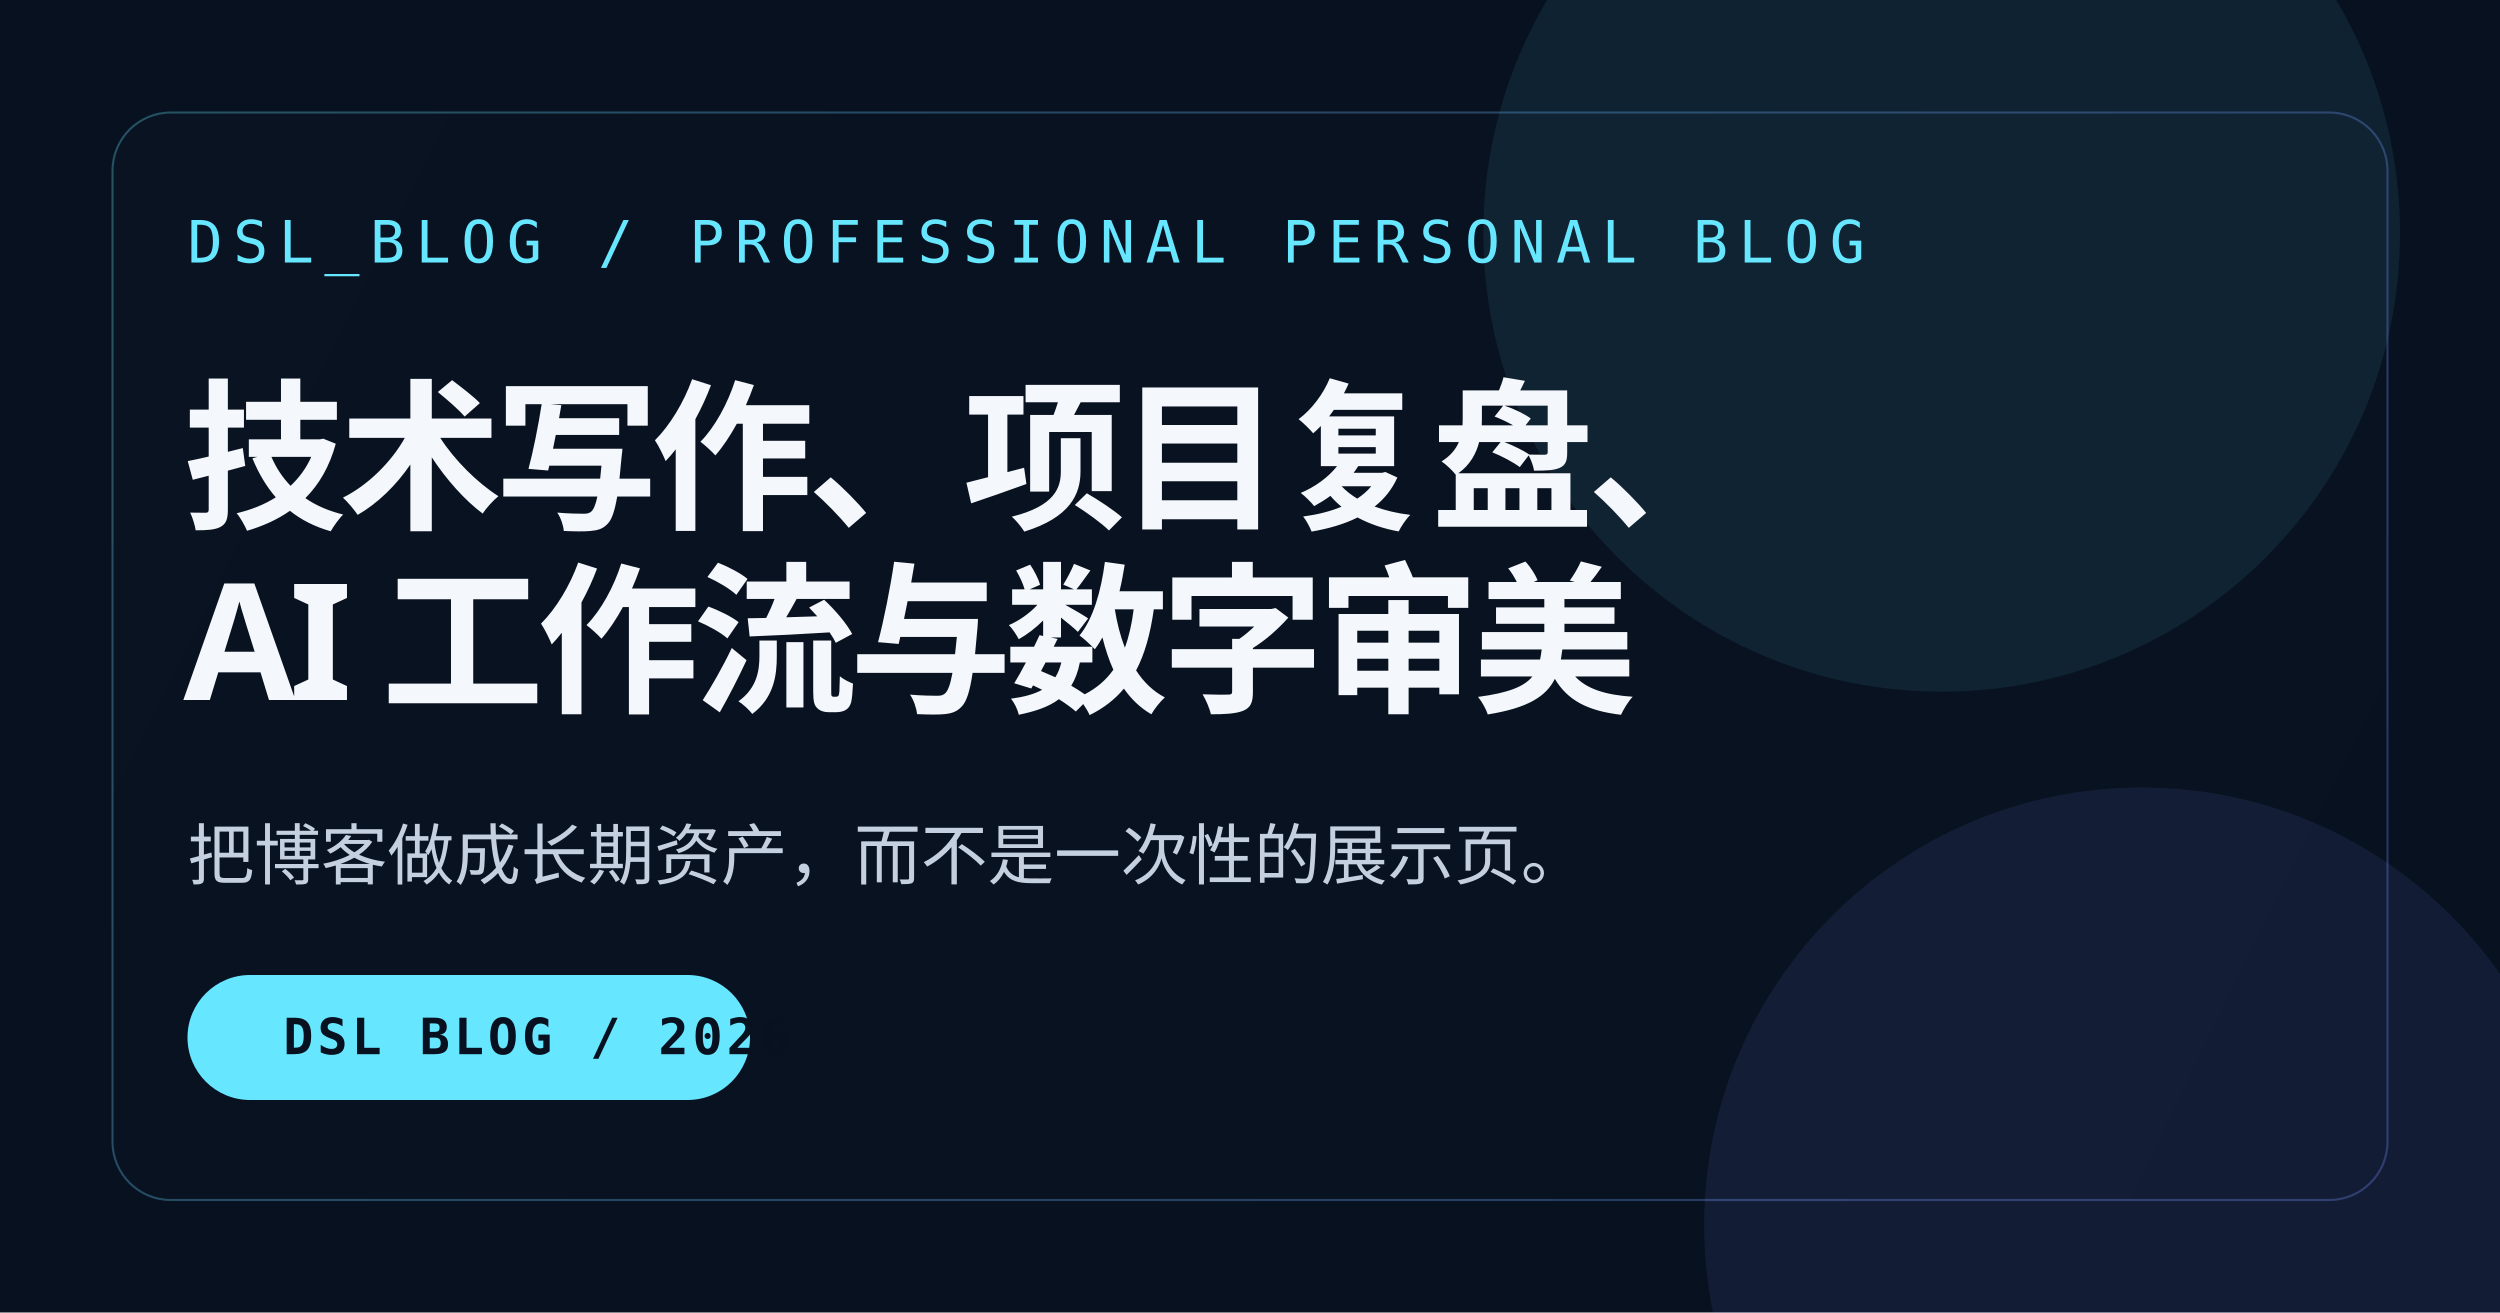
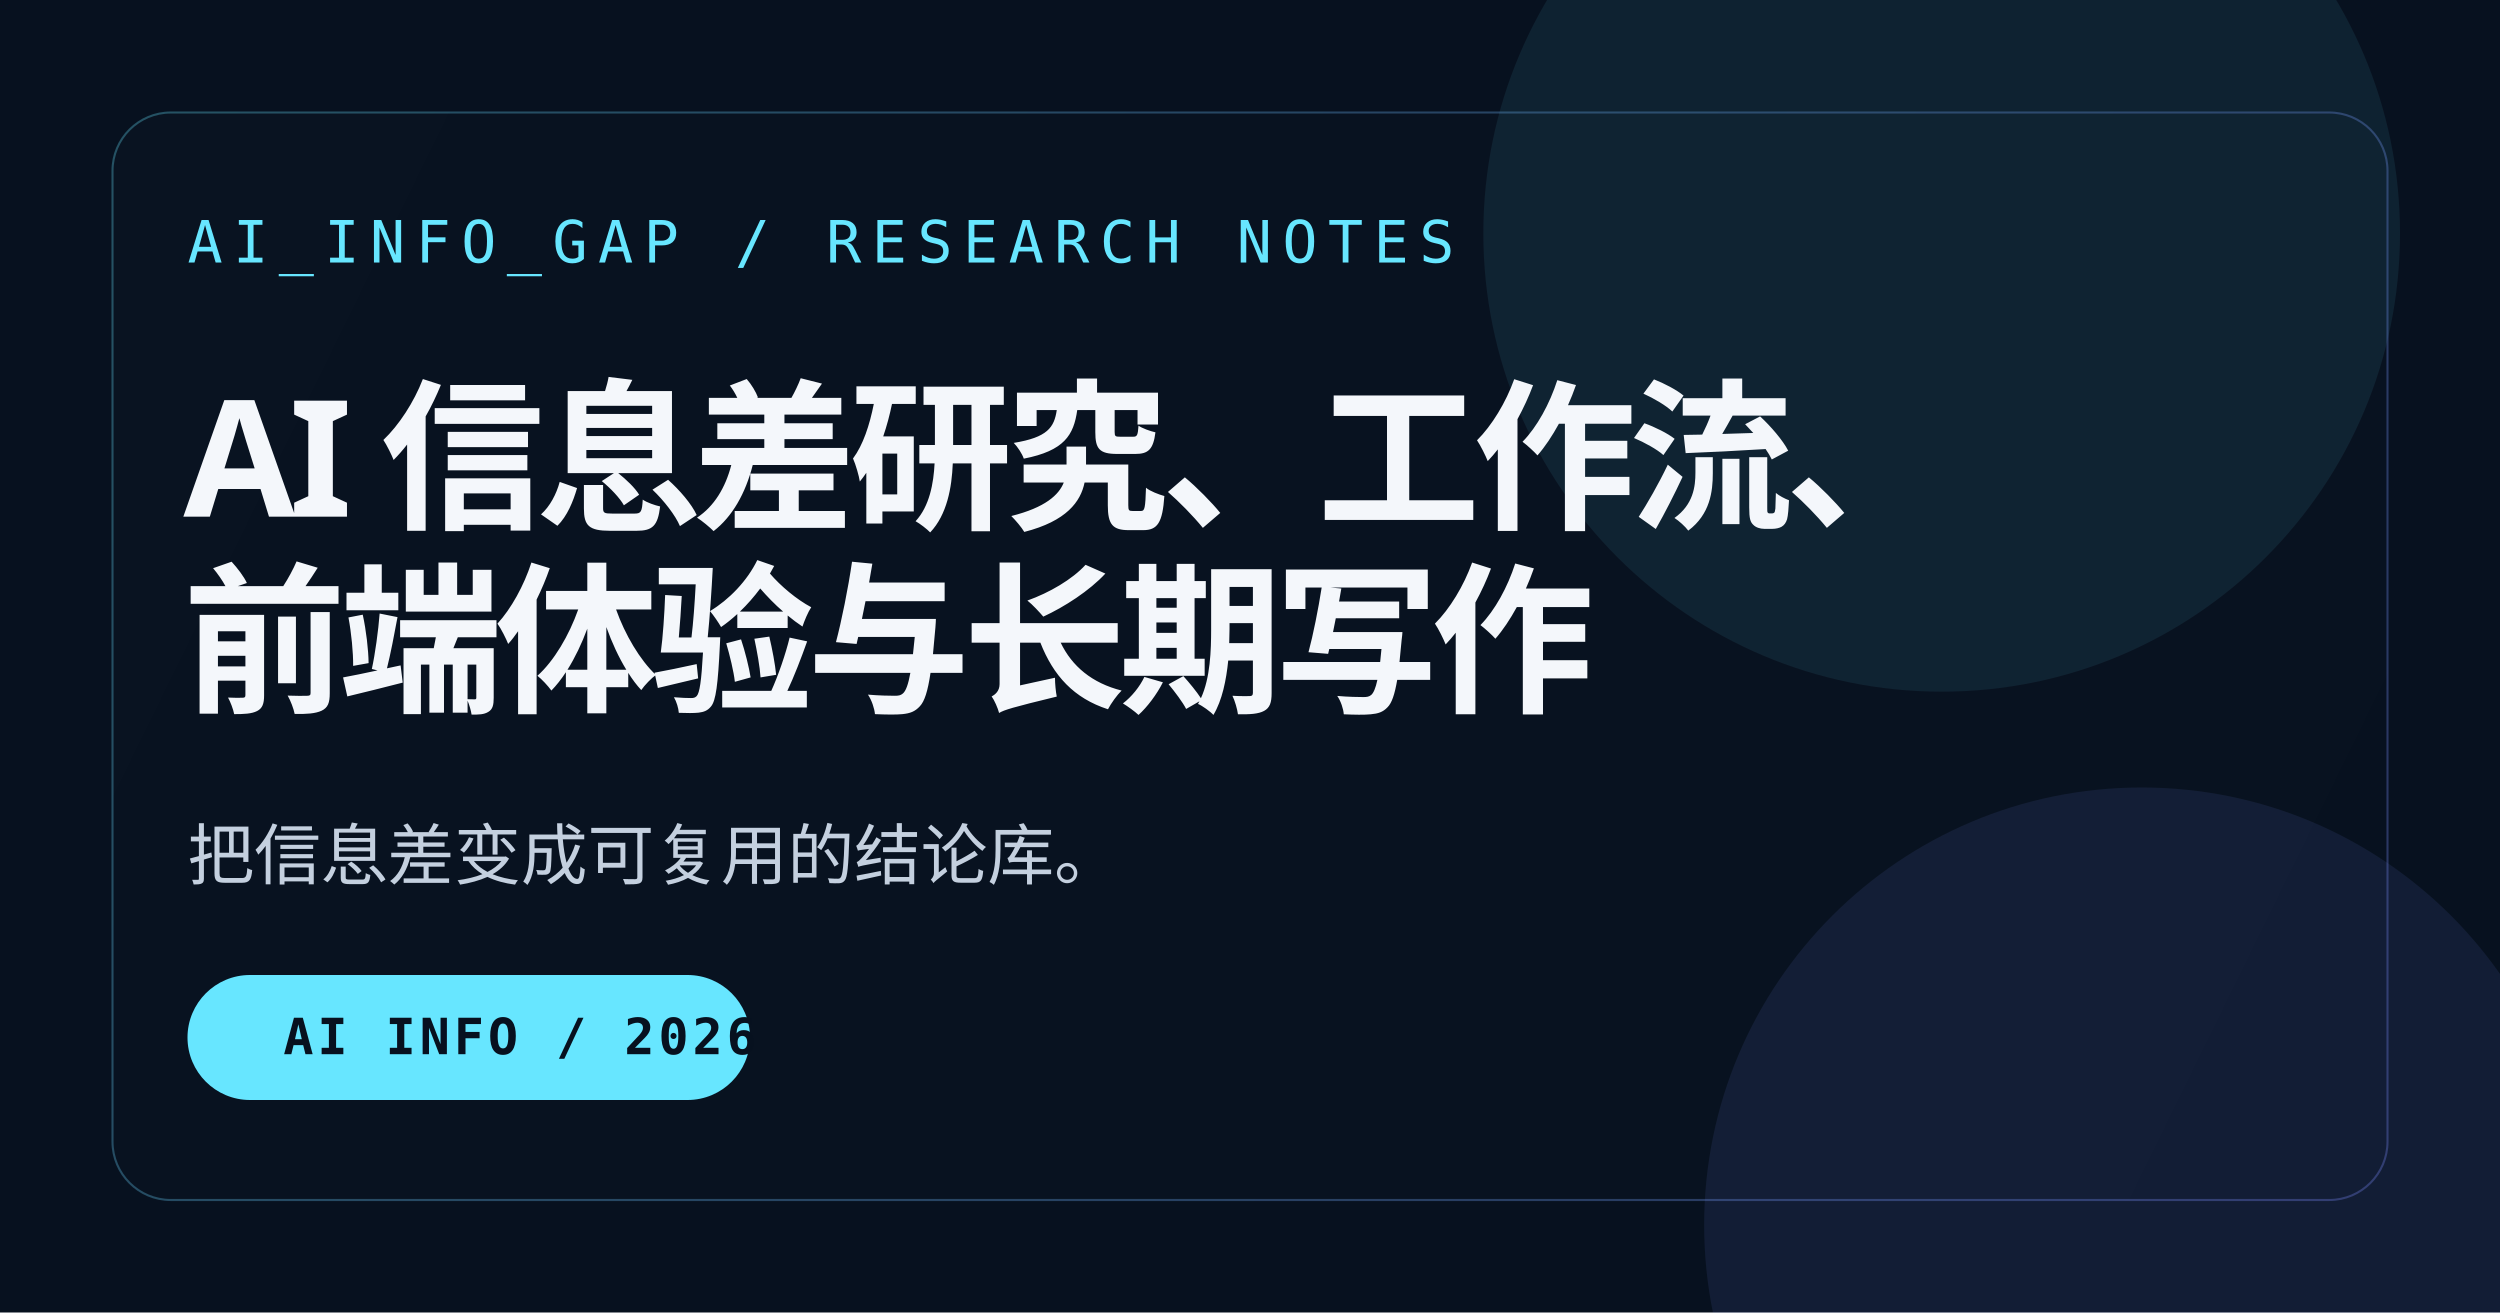
<svg xmlns="http://www.w3.org/2000/svg" width="1200" height="630" viewBox="0 0 1200 630" fill="none">
  <rect width="1200" height="630" fill="#07111F" />
  <circle cx="932" cy="112" r="220" fill="#67E6FF" fill-opacity="0.08" />
  <circle cx="1028" cy="588" r="210" fill="#7B8CFF" fill-opacity="0.1" />
  <rect x="54" y="54" width="1092" height="522" rx="28" fill="url(#paint0_linear)" fill-opacity="0.08" stroke="url(#paint1_linear)" stroke-opacity="0.3" />
  <text fill="#67E6FF" font-family="IBM Plex Mono, monospace" font-size="28" letter-spacing="0.18em">
-     <tspan x="90" y="126">DSL_BLOG / PROFESSIONAL PERSONAL BLOG</tspan>
+     <tspan x="90" y="126">AI_INFO_GAP / RESEARCH NOTES</tspan>
  </text>
  <text fill="#F4F7FB" font-family="Space Grotesk, sans-serif" font-size="78" font-weight="700" letter-spacing="-0.04em">
-     <tspan x="88" y="248">技术写作、项目复盘、</tspan>
-     <tspan x="88" y="336">AI 工作流与数字审美</tspan>
+     <tspan x="88" y="248">AI 信息差研究、工作流、</tspan>
+     <tspan x="88" y="336">前端体验与长期写作</tspan>
  </text>
  <text fill="#C4D0DF" font-family="Space Grotesk, sans-serif" font-size="32" font-weight="500">
-     <tspan x="90" y="422">把博客做成长期资产，而不是一次性的展示页。</tspan>
+     <tspan x="90" y="422">把信息差变成可复用的结论库。</tspan>
  </text>
  <rect x="90" y="468" width="270" height="60" rx="30" fill="#67E6FF" />
  <text fill="#07111F" font-family="IBM Plex Mono, monospace" font-size="24" font-weight="600" letter-spacing="0.08em">
-     <tspan x="136" y="506">DSL BLOG / 2026</tspan>
+     <tspan x="136" y="506">AI INFO / 2026</tspan>
  </text>
  <defs>
    <linearGradient id="paint0_linear" x1="74" y1="60" x2="1120" y2="574" gradientUnits="userSpaceOnUse">
      <stop stop-color="white" stop-opacity="0.08" />
      <stop offset="1" stop-color="white" stop-opacity="0.02" />
    </linearGradient>
    <linearGradient id="paint1_linear" x1="90" y1="54" x2="1100" y2="576" gradientUnits="userSpaceOnUse">
      <stop stop-color="#67E6FF" />
      <stop offset="1" stop-color="#7B8CFF" />
    </linearGradient>
  </defs>
</svg>
